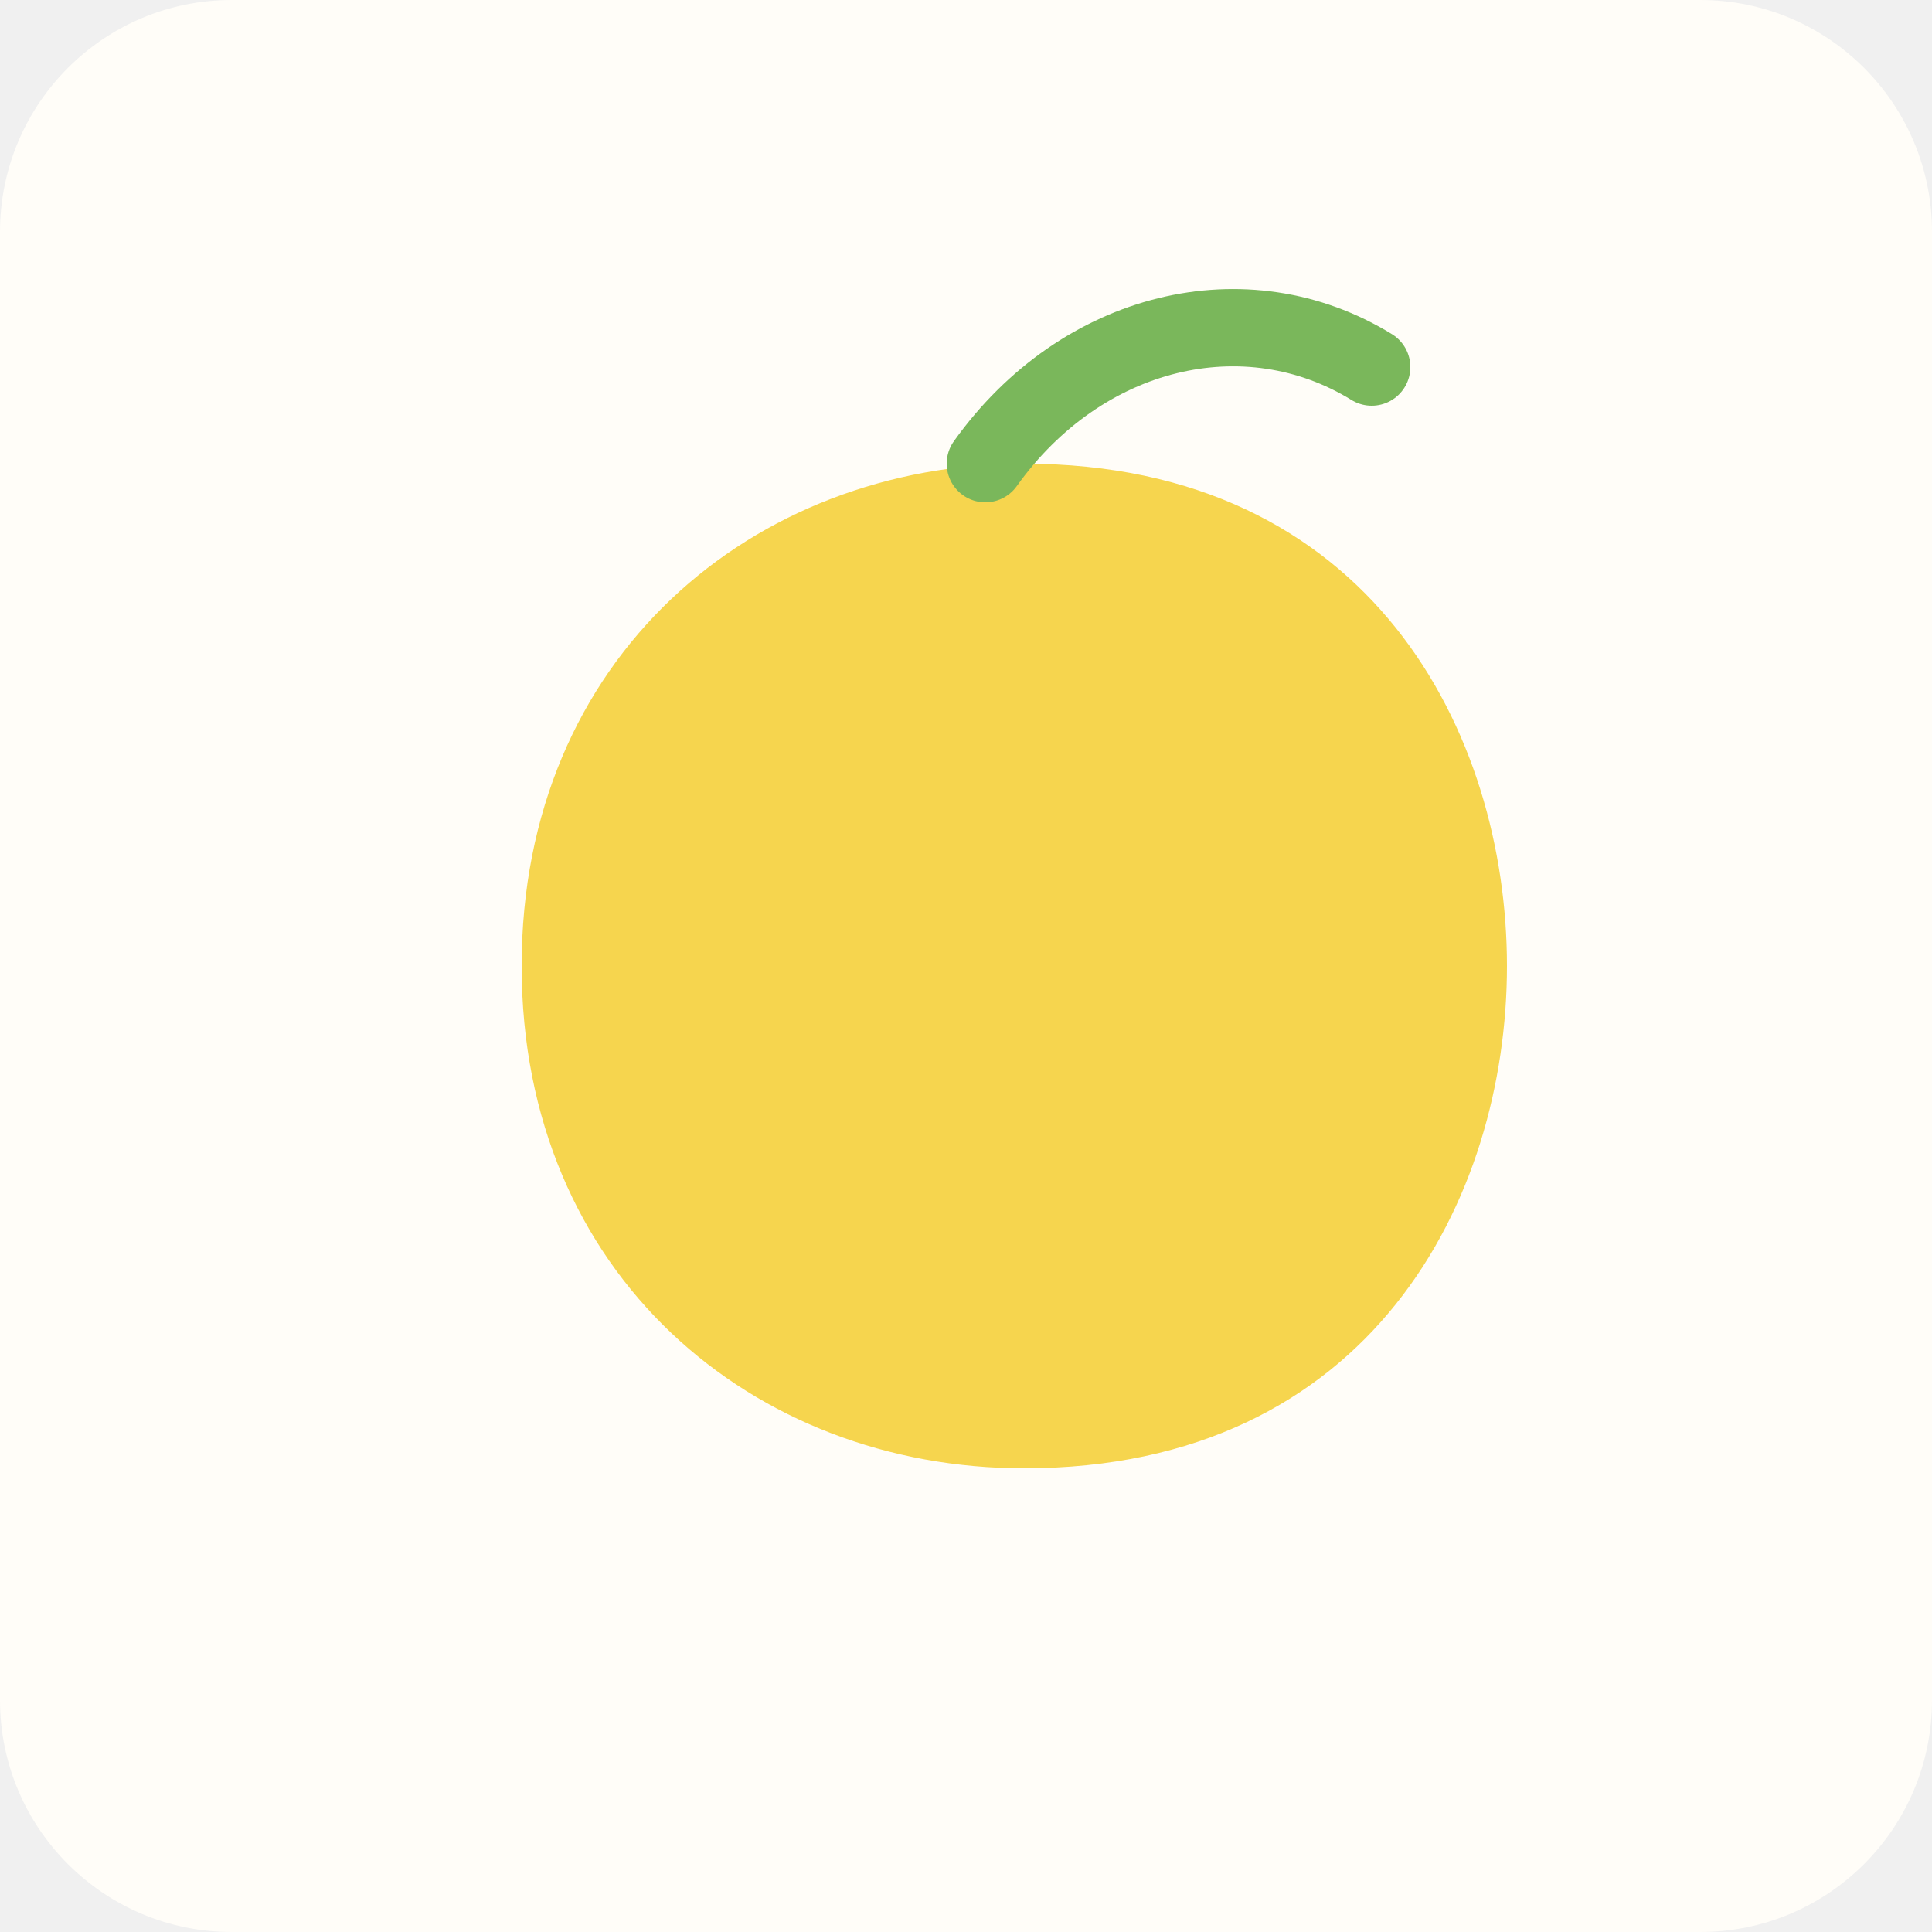
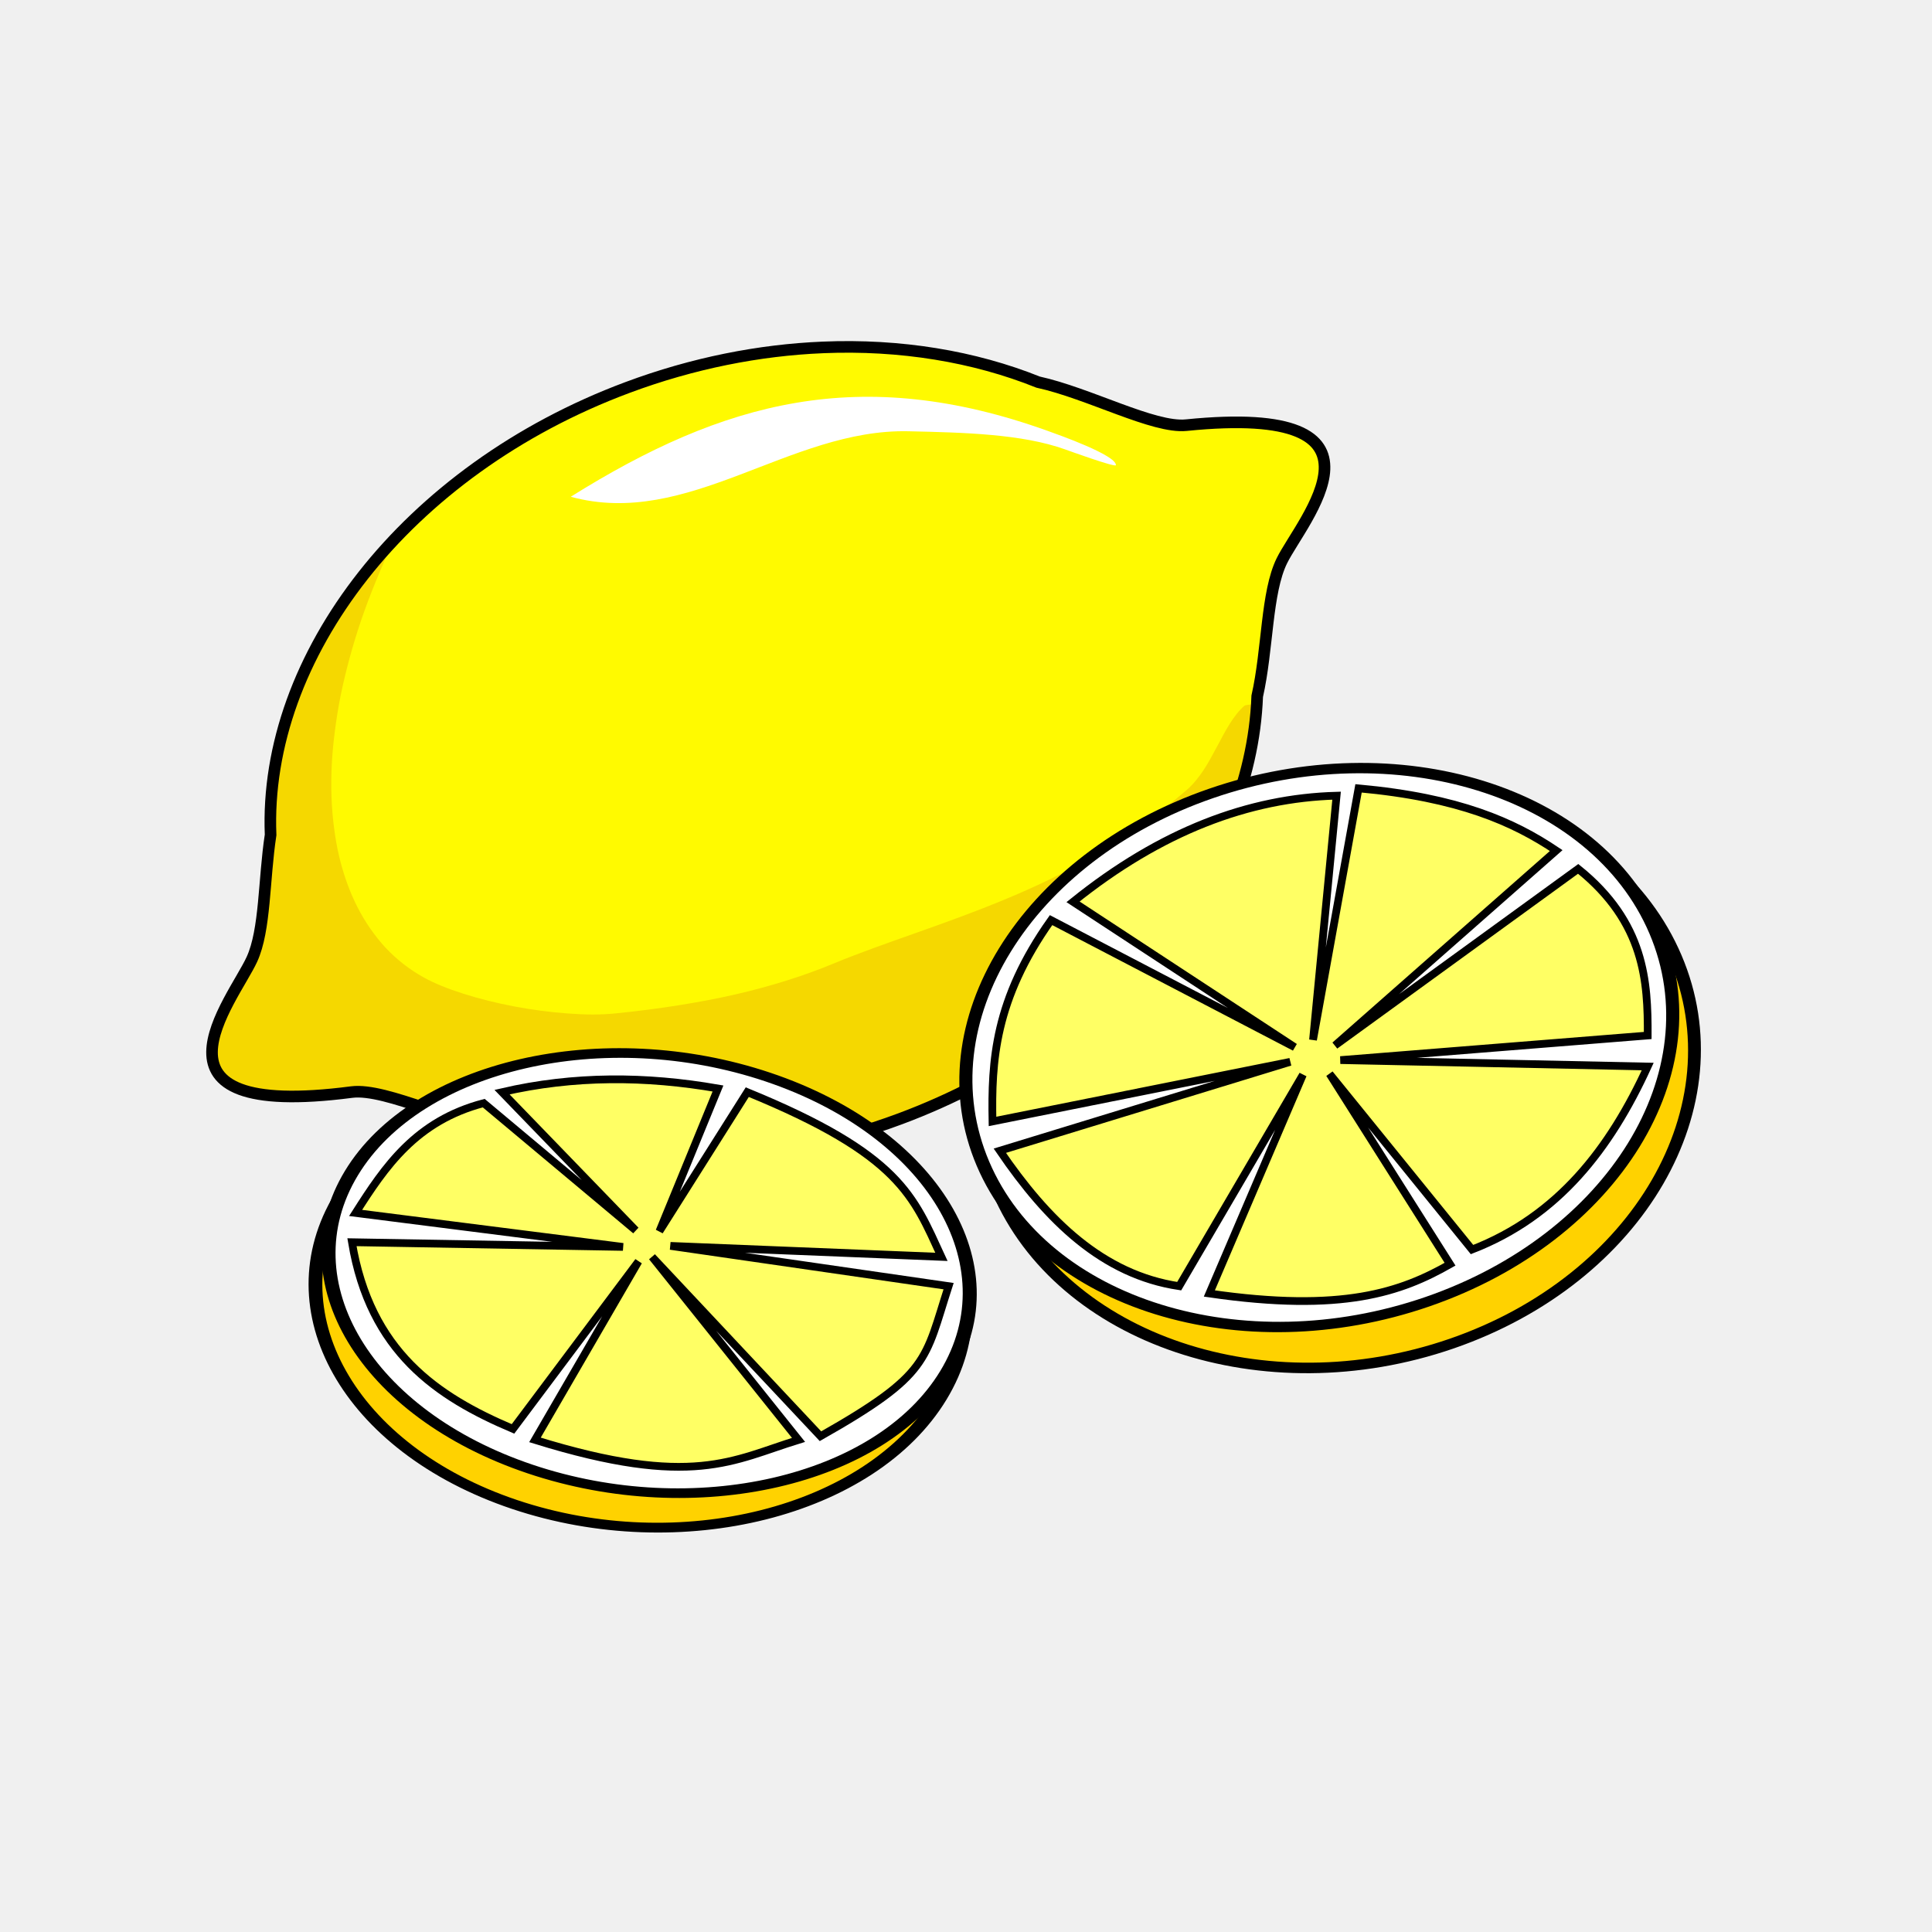
- <svg xmlns="http://www.w3.org/2000/svg" viewBox="0 0 200 200" role="img" aria-label="Lemon">
-   <rect width="200" height="200" rx="24" fill="#fffdf8" />
-   <path d="M54 100 C54 68, 78 48, 106 48 C142 48, 156 76, 156 100 C156 124, 142 152, 106 152 C78 152, 54 132, 54 100 Z" fill="#f6d54e" />
-   <path d="M102 48 C112 34, 129 30, 142 38" fill="none" stroke="#7ab75b" stroke-width="8" stroke-linecap="round" />
+ <svg xmlns="http://www.w3.org/2000/svg" viewBox="0 0 500 500">
+   <g transform="translate(0 -552.36)">
+     <path d="m212.94 642.27c-16.47 0.69-33.616 4.056-50.562 10.378-57.386 21.408-94.22 69.745-92.348 115.78-1.77 11.574-1.345 24.571-4.832 32.197-4.857 10.626-31.275 41.826 25.799 34.365 9.039-1.181 28.026 8.889 41.565 10.463 29.211 9.959 65.23 9.571 100.44-3.563 54.712-20.41 90.745-65.304 92.364-109.34 2.759-12.191 2.349-26.878 6.384-35.068 5.164-10.481 32.505-40.89-24.762-35.091-8.429 0.854-25.185-8.271-38.337-11.144-16.567-6.655-35.646-9.819-55.707-8.979z" fill="#fffa00" />
+     <path d="m325.17 734.64c-0.239 0.012-0.663-0.014-0.875 0-1.295 0.087-2.071 0.22-2.25 0.375-1.406 1.219-2.639 2.837-3.781 4.656s-2.189 3.823-3.281 5.875-2.212 4.144-3.469 6.062c-0.628 0.959-1.291 1.862-2 2.719s-1.464 1.667-2.281 2.375c-3.937 3.412-7.909 6.5-11.875 9.312s-7.938 5.344-11.906 7.656-7.932 4.4-11.875 6.312-7.858 3.637-11.75 5.25c-7.784 3.226-15.426 5.966-22.844 8.594s-14.599 5.139-21.438 7.969c-3.752 1.552-7.718 2.999-11.906 4.312s-8.599 2.524-13.25 3.594-9.546 1.99-14.688 2.812-10.529 1.522-16.188 2.094c-1.892 0.191-3.938 0.31-6.062 0.312s-4.354-0.115-6.625-0.281c-4.542-0.332-9.296-0.961-13.906-1.844s-9.072-2.012-13.062-3.281c-1.995-0.635-3.852-1.3-5.562-2s-3.285-1.442-4.625-2.188c-1.852-1.03-3.603-2.181-5.25-3.469s-3.188-2.688-4.625-4.219-2.745-3.207-3.969-4.969-2.338-3.615-3.344-5.594-1.903-4.067-2.688-6.25-1.473-4.471-2.031-6.844-0.984-4.824-1.312-7.375-0.561-5.192-0.656-7.906-0.08-5.51 0.062-8.375 0.428-5.81 0.812-8.812 0.87-6.061 1.5-9.188 1.401-6.325 2.281-9.562 1.866-6.509 3-9.844 2.421-6.707 3.812-10.125 2.909-6.886 4.562-10.375l0.125-0.25c-21.158 22.465-33.016 49.719-31.938 76.25-1.77 11.574-1.326 24.561-4.812 32.188-4.857 10.626-31.293 41.836 25.781 34.375 9.039-1.181 28.024 8.895 41.562 10.469 29.211 9.959 65.23 9.572 100.44-3.562 53.844-20.087 89.523-63.893 92.188-107.25z" fill="#f5d800" />
+     <path d="m212.94 642.27c-16.47 0.69-33.616 4.056-50.562 10.378-57.386 21.408-94.22 69.745-92.348 115.78-1.77 11.574-1.345 24.571-4.832 32.197-4.857 10.626-31.275 41.826 25.799 34.365 9.039-1.181 28.026 8.889 41.565 10.463 29.211 9.959 65.23 9.571 100.44-3.563 54.712-20.41 90.745-65.304 92.364-109.34 2.759-12.191 2.349-26.878 6.384-35.068 5.164-10.481 32.505-40.89-24.762-35.091-8.429 0.854-25.185-8.271-38.337-11.144-16.567-6.655-35.646-9.819-55.707-8.979z" fill="none" stroke="#000" stroke-width="3" />
+     <path transform="matrix(.95864 -.33108 .325 .76264 38.556 635.98)" d="m295.62 343.57a91.388 91.388 0 1 1-182.78 0 91.388 91.388 0 1 1 182.78 0z" fill="#ffd200" stroke="#000" stroke-width="3.276" />
+     <path transform="matrix(.95246 -.32895 .30664 .71955 41.563 643.43)" d="m295.62 343.57a91.388 91.388 0 1 1-182.78 0 91.388 91.388 0 1 1 182.78 0z" fill="#fff" stroke="#000" stroke-width="3.383" />
+     <path transform="matrix(.84837 .28523 -.35692 .58817 115.14 627.63)" d="m295.62 343.57a91.388 91.388 0 1 1-182.78 0 91.388 91.388 0 1 1 182.78 0z" fill="#ffd200" stroke="#000" stroke-width="3.87" />
+     <path transform="matrix(.8429 .28339 -.33676 .55493 111.55 633.3)" d="m295.62 343.57a91.388 91.388 0 1 1-182.78 0 91.388 91.388 0 1 1 182.78 0z" fill="#fff" stroke="#000" stroke-width="3.998" />
+     <path d="m165.24 878.81-26.792 46.192c40.81 12.664 51.263 5.212 68.207 0l-37.893-47.366 43.577 46.419c28.362-16.06 26.934-19.61 33.156-38.84l-71.996-10.421 70.143 2.842c-7.214-15.619-10.62-26.423-50.249-42.629l-22.736 35.998 15.157-36.946c-18.631-3.25-37.261-3.376-55.892 0.947l34.598 35.772-39.334-32.93c-17.543 4.605-25.506 16.395-33.156 28.42l69.195 8.793-70.143-1.215c4.715 28.342 21.973 39.962 41.682 48.313z" fill="#ffff64" stroke="#000" stroke-width="2" />
+     <path d="m339.81 821.48 11.78-65.098c26.036 2.373 40.153 8.72 51.155 16.104l-57.252 50.435 62.936-45.698c17.278 13.894 18.059 29.23 17.999 43.124l-79.534 6.364 79.534 1.668c-9.717 21.229-23.172 38.719-45.471 47.366l-36.864-45.471 31.18 49.261c-12.616 7.166-27.706 12.621-62.297 7.579l24.218-56.613-32.023 54.718c-19.833-2.963-34.125-17.01-46.419-35.051l75.147-23.003-77.041 15.425c-0.306-15.581 0.563-31.555 15.157-52.103l63.058 32.889-57.374-37.625c22.736-18.294 45.471-26.857 68.207-27.472z" fill="#ffff64" stroke="#000" stroke-width="2" />
+     <path d="m147.71 680.92c39.521-24.709 74.954-34.427 123.32-17.089 3.071 1.101 17.826 6.323 17.767 8.91-0.015 0.684-12.308-3.777-13.148-4.078-11.142-3.994-26.127-4.37-40.558-4.694-30.764-0.691-57.007 25.273-87.382 16.95z" fill="#fff" />
+   </g>
</svg>
